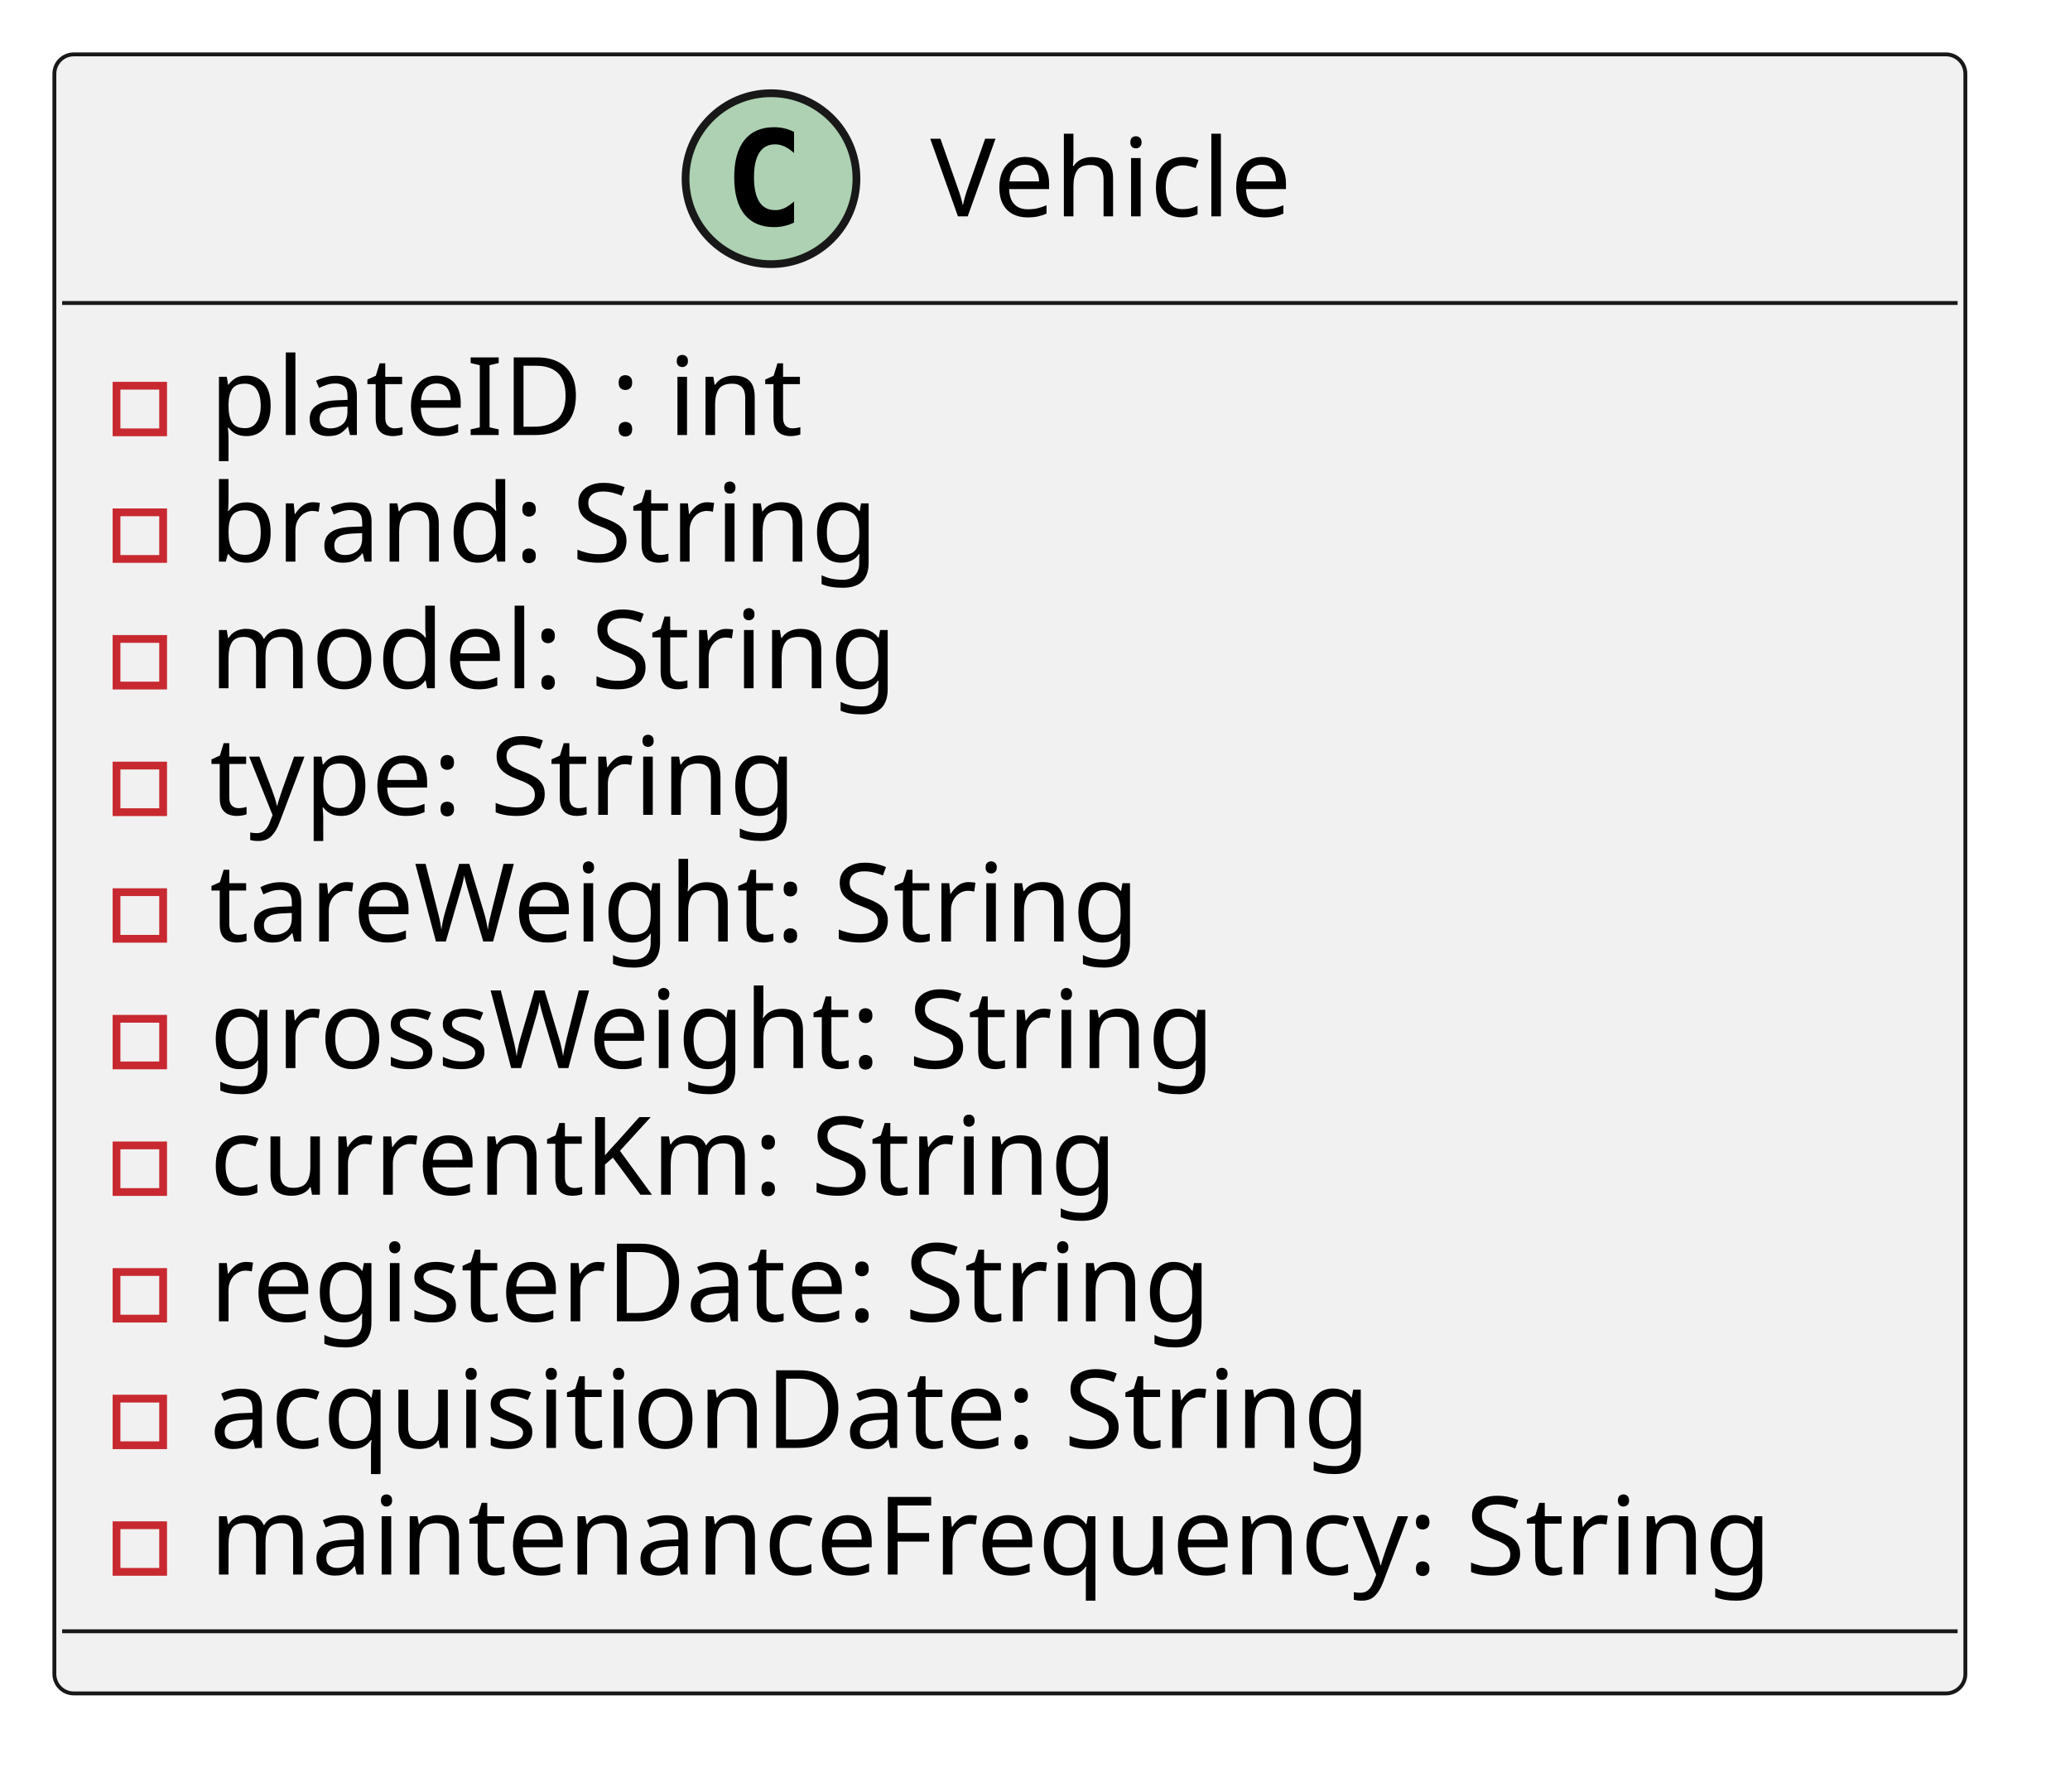
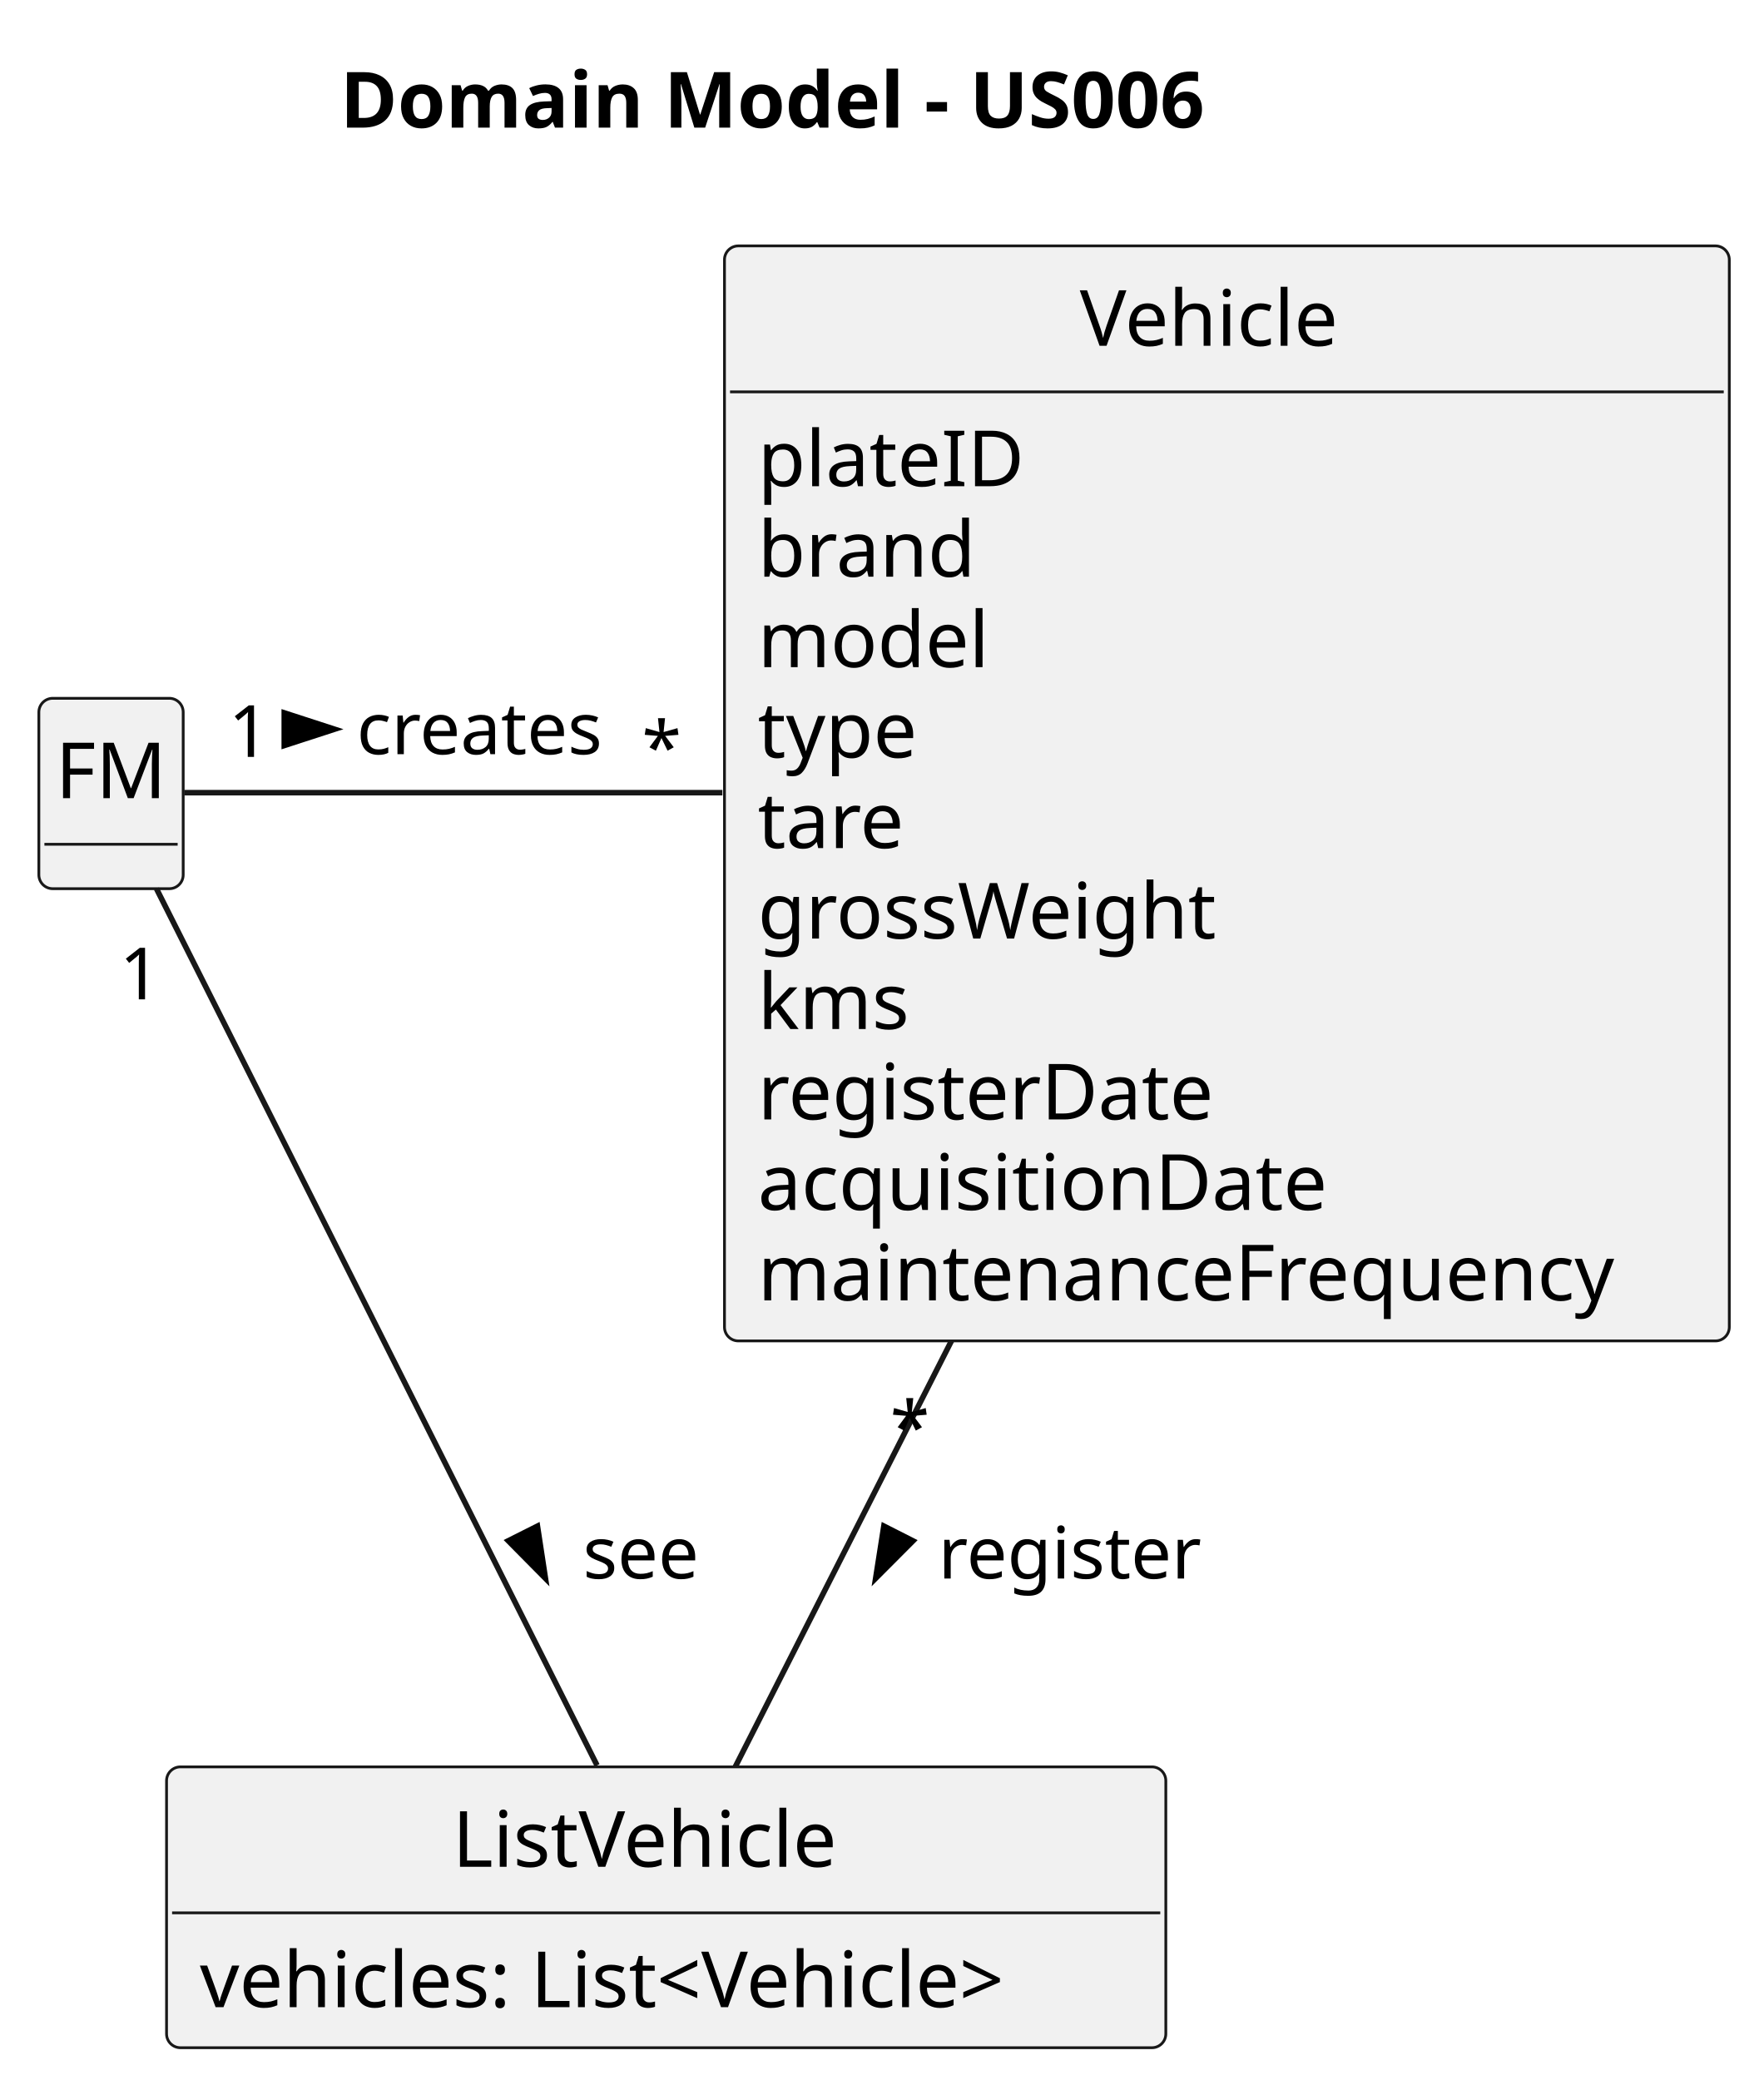
- <svg xmlns="http://www.w3.org/2000/svg" contentStyleType="text/css" height="392.7px" preserveAspectRatio="none" style="width:453px;height:392px;background:#FFFFFF;" version="1.1" viewBox="0 0 453 392" width="453.9px" zoomAndPan="magnify">
+ <svg xmlns="http://www.w3.org/2000/svg" contentStyleType="text/css" height="637.5px" preserveAspectRatio="none" style="width:540px;height:637px;background:#FFFFFF;" version="1.1" viewBox="0 0 540 637" width="540.6px" zoomAndPan="magnify">
  <defs />
  <g>
+     <text fill="#000000" font-family="sans-serif" font-size="23.8" font-weight="bold" lengthAdjust="spacing" textLength="309.4" x="104.125" y="39.092">Domain Model - US006</text>
+     <g id="elem_FM">
+       <rect codeLine="15" fill="#F1F1F1" height="58.305" id="FM" rx="4.25" ry="4.25" style="stroke:#181818;stroke-width:0.85;" width="44.2" x="11.9" y="213.855" />
+       <text fill="#000000" font-family="sans-serif" font-size="23.8" lengthAdjust="spacing" textLength="34" x="17" y="244.446">FM</text>
+       <line style="stroke:#181818;stroke-width:0.85;" x1="13.6" x2="54.4" y1="258.559" y2="258.559" />
+     </g>
    <g id="elem_Vehicle">
-       <rect codeLine="1" fill="#F1F1F1" height="358.647" id="Vehicle" rx="4.25" ry="4.25" style="stroke:#181818;stroke-width:0.85;" width="418.2" x="11.9" y="11.9" />
-       <ellipse cx="168.725" cy="39.1" fill="#ADD1B2" rx="18.7" ry="18.7" style="stroke:#181818;stroke-width:1.7;" />
-       <path d="M173.772,48.689 Q172.789,49.194 171.7,49.433 Q170.611,49.698 169.416,49.698 Q165.166,49.698 162.908,46.909 Q160.677,44.094 160.677,38.781 Q160.677,33.469 162.908,30.653 Q165.166,27.837 169.416,27.837 Q170.611,27.837 171.7,28.103 Q172.816,28.369 173.772,28.873 L173.772,33.495 Q172.709,32.513 171.7,32.061 Q170.691,31.583 169.628,31.583 Q167.344,31.583 166.175,33.416 Q165.006,35.222 165.006,38.781 Q165.006,42.341 166.175,44.173 Q167.344,45.98 169.628,45.98 Q170.691,45.98 171.7,45.528 Q172.709,45.05 173.772,44.067 L173.772,48.689 Z " fill="#000000" />
-       <text fill="#000000" font-family="sans-serif" font-size="23.8" lengthAdjust="spacing" textLength="90.1" x="203.575" y="47.339">Vehicle</text>
-       <line style="stroke:#181818;stroke-width:0.85;" x1="13.6" x2="428.4" y1="66.3" y2="66.3" />
-       <rect fill="none" height="10.2" style="stroke:#C82930;stroke-width:1.7;" width="10.2" x="25.5" y="84.402" />
-       <text fill="#000000" font-family="sans-serif" font-size="23.8" lengthAdjust="spacing" textLength="139.4" x="45.9" y="95.192">plateID : int</text>
-       <rect fill="none" height="10.2" style="stroke:#C82930;stroke-width:1.7;" width="10.2" x="25.5" y="112.107" />
-       <text fill="#000000" font-family="sans-serif" font-size="23.8" lengthAdjust="spacing" textLength="158.1" x="45.9" y="122.896">brand: String</text>
-       <rect fill="none" height="10.2" style="stroke:#C82930;stroke-width:1.7;" width="10.2" x="25.5" y="139.812" />
-       <text fill="#000000" font-family="sans-serif" font-size="23.8" lengthAdjust="spacing" textLength="163.2" x="45.9" y="150.601">model: String</text>
-       <rect fill="none" height="10.2" style="stroke:#C82930;stroke-width:1.7;" width="10.2" x="25.5" y="167.516" />
-       <text fill="#000000" font-family="sans-serif" font-size="23.8" lengthAdjust="spacing" textLength="139.4" x="45.9" y="178.306">type: String</text>
-       <rect fill="none" height="10.2" style="stroke:#C82930;stroke-width:1.7;" width="10.2" x="25.5" y="195.221" />
-       <text fill="#000000" font-family="sans-serif" font-size="23.8" lengthAdjust="spacing" textLength="221" x="45.9" y="206.01">tareWeight: String</text>
-       <rect fill="none" height="10.2" style="stroke:#C82930;stroke-width:1.7;" width="10.2" x="25.5" y="222.926" />
-       <text fill="#000000" font-family="sans-serif" font-size="23.8" lengthAdjust="spacing" textLength="236.3" x="45.9" y="233.715">grossWeight: String</text>
-       <rect fill="none" height="10.2" style="stroke:#C82930;stroke-width:1.7;" width="10.2" x="25.5" y="250.631" />
-       <text fill="#000000" font-family="sans-serif" font-size="23.8" lengthAdjust="spacing" textLength="214.2" x="45.9" y="261.42">currentKm: String</text>
-       <rect fill="none" height="10.2" style="stroke:#C82930;stroke-width:1.7;" width="10.2" x="25.5" y="278.335" />
-       <text fill="#000000" font-family="sans-serif" font-size="23.8" lengthAdjust="spacing" textLength="238" x="45.9" y="289.125">registerDate: String</text>
-       <rect fill="none" height="10.2" style="stroke:#C82930;stroke-width:1.7;" width="10.2" x="25.5" y="306.04" />
-       <text fill="#000000" font-family="sans-serif" font-size="23.8" lengthAdjust="spacing" textLength="275.4" x="45.9" y="316.829">acquisitionDate: String</text>
-       <rect fill="none" height="10.2" style="stroke:#C82930;stroke-width:1.7;" width="10.2" x="25.5" y="333.745" />
-       <text fill="#000000" font-family="sans-serif" font-size="23.8" lengthAdjust="spacing" textLength="374" x="45.9" y="344.534">maintenanceFrequency: String</text>
-       <line style="stroke:#181818;stroke-width:0.85;" x1="13.6" x2="428.4" y1="356.947" y2="356.947" />
+       <rect codeLine="18" fill="#F1F1F1" height="335.352" id="Vehicle" rx="4.25" ry="4.25" style="stroke:#181818;stroke-width:0.85;" width="307.7" x="221.85" y="75.305" />
+       <text fill="#000000" font-family="sans-serif" font-size="23.8" lengthAdjust="spacing" textLength="90.1" x="330.65" y="105.896">Vehicle</text>
+       <line style="stroke:#181818;stroke-width:0.85;" x1="223.55" x2="527.85" y1="120.009" y2="120.009" />
+       <text fill="#000000" font-family="sans-serif" font-size="23.8" lengthAdjust="spacing" textLength="86.7" x="232.05" y="148.901">plateID</text>
+       <text fill="#000000" font-family="sans-serif" font-size="23.8" lengthAdjust="spacing" textLength="71.4" x="232.05" y="176.606">brand</text>
+       <text fill="#000000" font-family="sans-serif" font-size="23.8" lengthAdjust="spacing" textLength="76.5" x="232.05" y="204.31">model</text>
+       <text fill="#000000" font-family="sans-serif" font-size="23.8" lengthAdjust="spacing" textLength="52.7" x="232.05" y="232.015">type</text>
+       <text fill="#000000" font-family="sans-serif" font-size="23.8" lengthAdjust="spacing" textLength="49.3" x="232.05" y="259.72">tare</text>
+       <text fill="#000000" font-family="sans-serif" font-size="23.8" lengthAdjust="spacing" textLength="149.6" x="232.05" y="287.425">grossWeight</text>
+       <text fill="#000000" font-family="sans-serif" font-size="23.8" lengthAdjust="spacing" textLength="49.3" x="232.05" y="315.129">kms</text>
+       <text fill="#000000" font-family="sans-serif" font-size="23.8" lengthAdjust="spacing" textLength="151.3" x="232.05" y="342.834">registerDate</text>
+       <text fill="#000000" font-family="sans-serif" font-size="23.8" lengthAdjust="spacing" textLength="188.7" x="232.05" y="370.539">acquisitionDate</text>
+       <text fill="#000000" font-family="sans-serif" font-size="23.8" lengthAdjust="spacing" textLength="287.3" x="232.05" y="398.243">maintenanceFrequency</text>
+     </g>
+     <g id="elem_ListVehicle">
+       <rect codeLine="31" fill="#F1F1F1" height="86.009" id="ListVehicle" rx="4.25" ry="4.25" style="stroke:#181818;stroke-width:0.85;" width="306" x="51" y="541.105" />
+       <text fill="#000000" font-family="sans-serif" font-size="23.8" lengthAdjust="spacing" textLength="130.9" x="138.55" y="571.696">ListVehicle</text>
+       <line style="stroke:#181818;stroke-width:0.85;" x1="52.7" x2="355.3" y1="585.809" y2="585.809" />
+       <text fill="#000000" font-family="sans-serif" font-size="23.8" lengthAdjust="spacing" textLength="285.6" x="61.2" y="614.701">vehicles: List&lt;Vehicle&gt;</text>
+     </g>
+     <g id="link_FM_Vehicle">
+       <path codeLine="36" d="M56.423,242.755 C90.27,242.755 157.284,242.755 221.221,242.755 " fill="none" id="FM-Vehicle" style="stroke:#181818;stroke-width:1.7;" />
+       <polygon fill="#000000" points="102.425,223.318,87.048,218.321,87.048,228.314,102.425,223.318" style="stroke:#000000;stroke-width:1.7;" />
+       <text fill="#000000" font-family="sans-serif" font-size="22.1" lengthAdjust="spacing" textLength="81.6" x="109.225" y="230.968">creates</text>
+       <text fill="#000000" font-family="sans-serif" font-size="22.1" lengthAdjust="spacing" textLength="13.6" x="69.939" y="231.807">1</text>
+       <text fill="#000000" font-family="sans-serif" font-size="22.1" lengthAdjust="spacing" textLength="11.9" x="196.537" y="236.743">*</text>
+     </g>
+     <g id="link_FM_ListVehicle">
+       <path codeLine="37" d="M47.906,272.148 C77.656,331.308 147.56,470.436 182.835,540.646 " fill="none" id="FM-ListVehicle" style="stroke:#181818;stroke-width:1.7;" />
+       <polygon fill="#000000" points="167.017,483.363,164.576,467.38,155.648,471.867,167.017,483.363" style="stroke:#000000;stroke-width:1.7;" />
+       <text fill="#000000" font-family="sans-serif" font-size="22.1" lengthAdjust="spacing" textLength="39.1" x="178.5" y="483.418">see</text>
+       <text fill="#000000" font-family="sans-serif" font-size="22.1" lengthAdjust="spacing" textLength="13.6" x="36.571" y="306.05">1</text>
+     </g>
+     <g id="link_Vehicle_ListVehicle">
+       <path codeLine="39" d="M291.363,410.63 C266.764,459.097 242.012,507.87 225.165,541.071 " fill="none" id="Vehicle-ListVehicle" style="stroke:#181818;stroke-width:1.7;" />
+       <polygon fill="#000000" points="268.153,483.347,279.567,471.896,270.657,467.374,268.153,483.347" style="stroke:#000000;stroke-width:1.7;" />
+       <text fill="#000000" font-family="sans-serif" font-size="22.1" lengthAdjust="spacing" textLength="85" x="287.3" y="483.418">register</text>
+       <text fill="#000000" font-family="sans-serif" font-size="22.1" lengthAdjust="spacing" textLength="11.9" x="272.55" y="444.964">*</text>
    </g>
  </g>
</svg>
